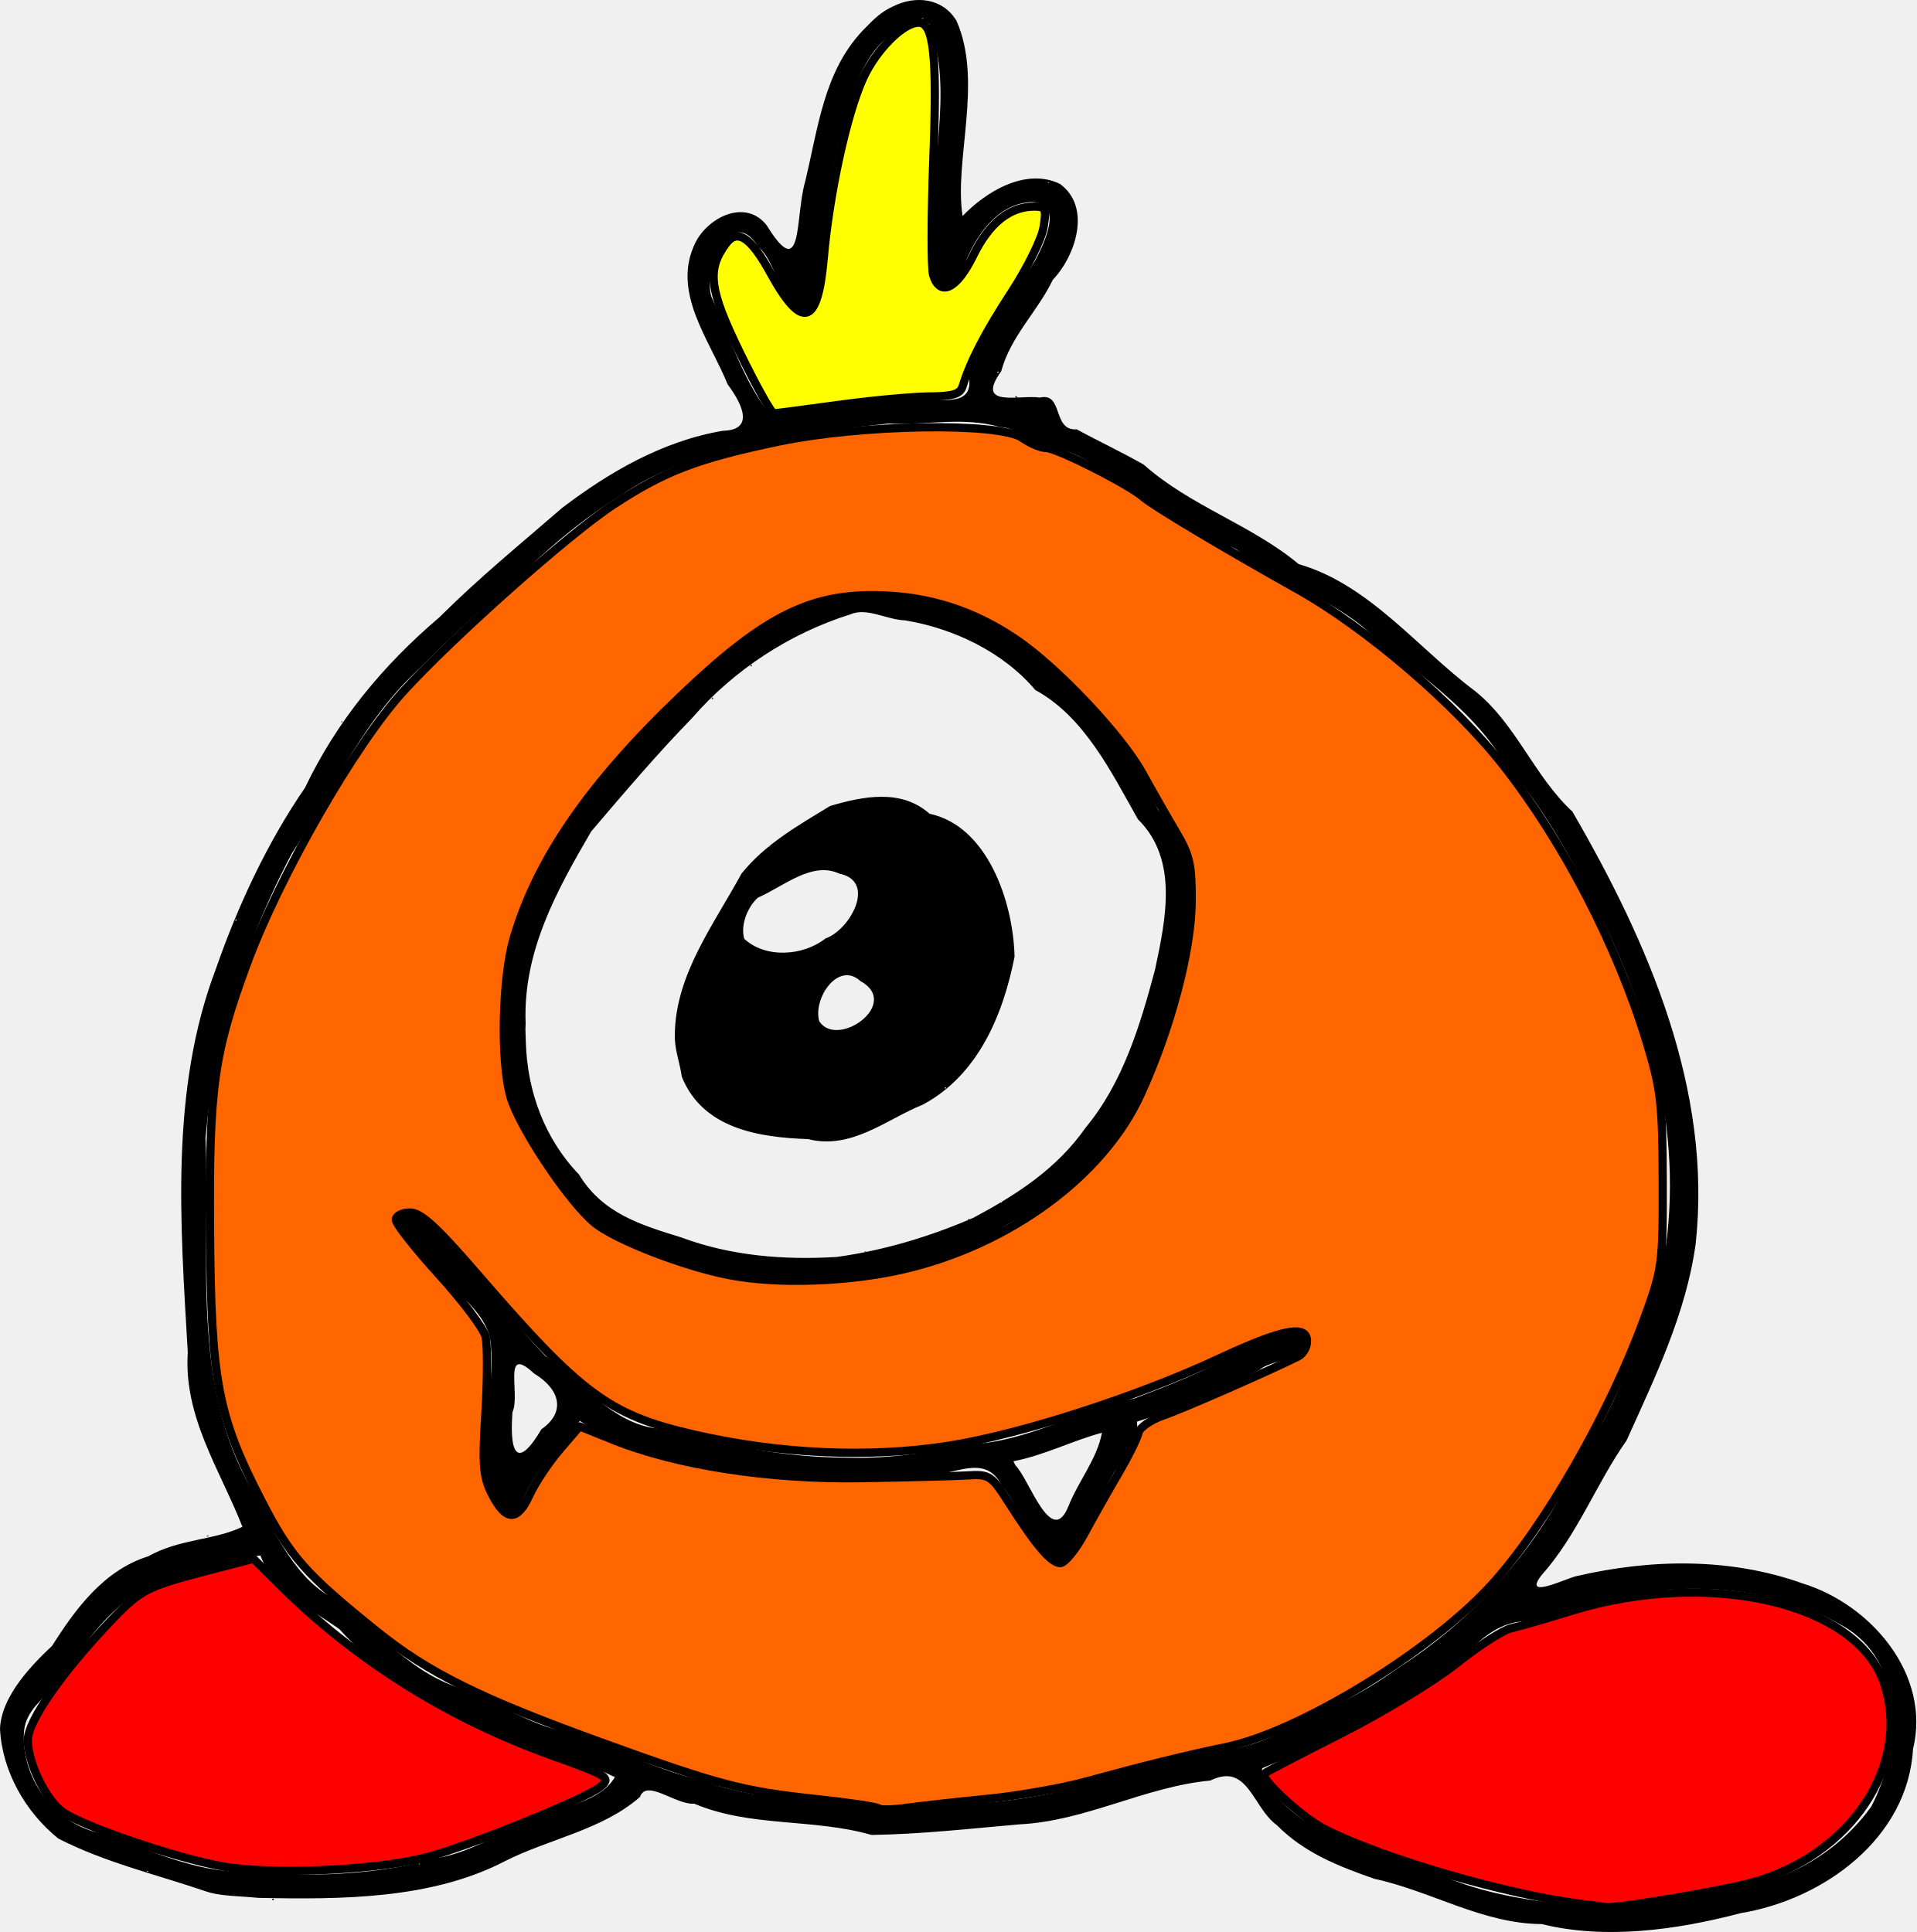
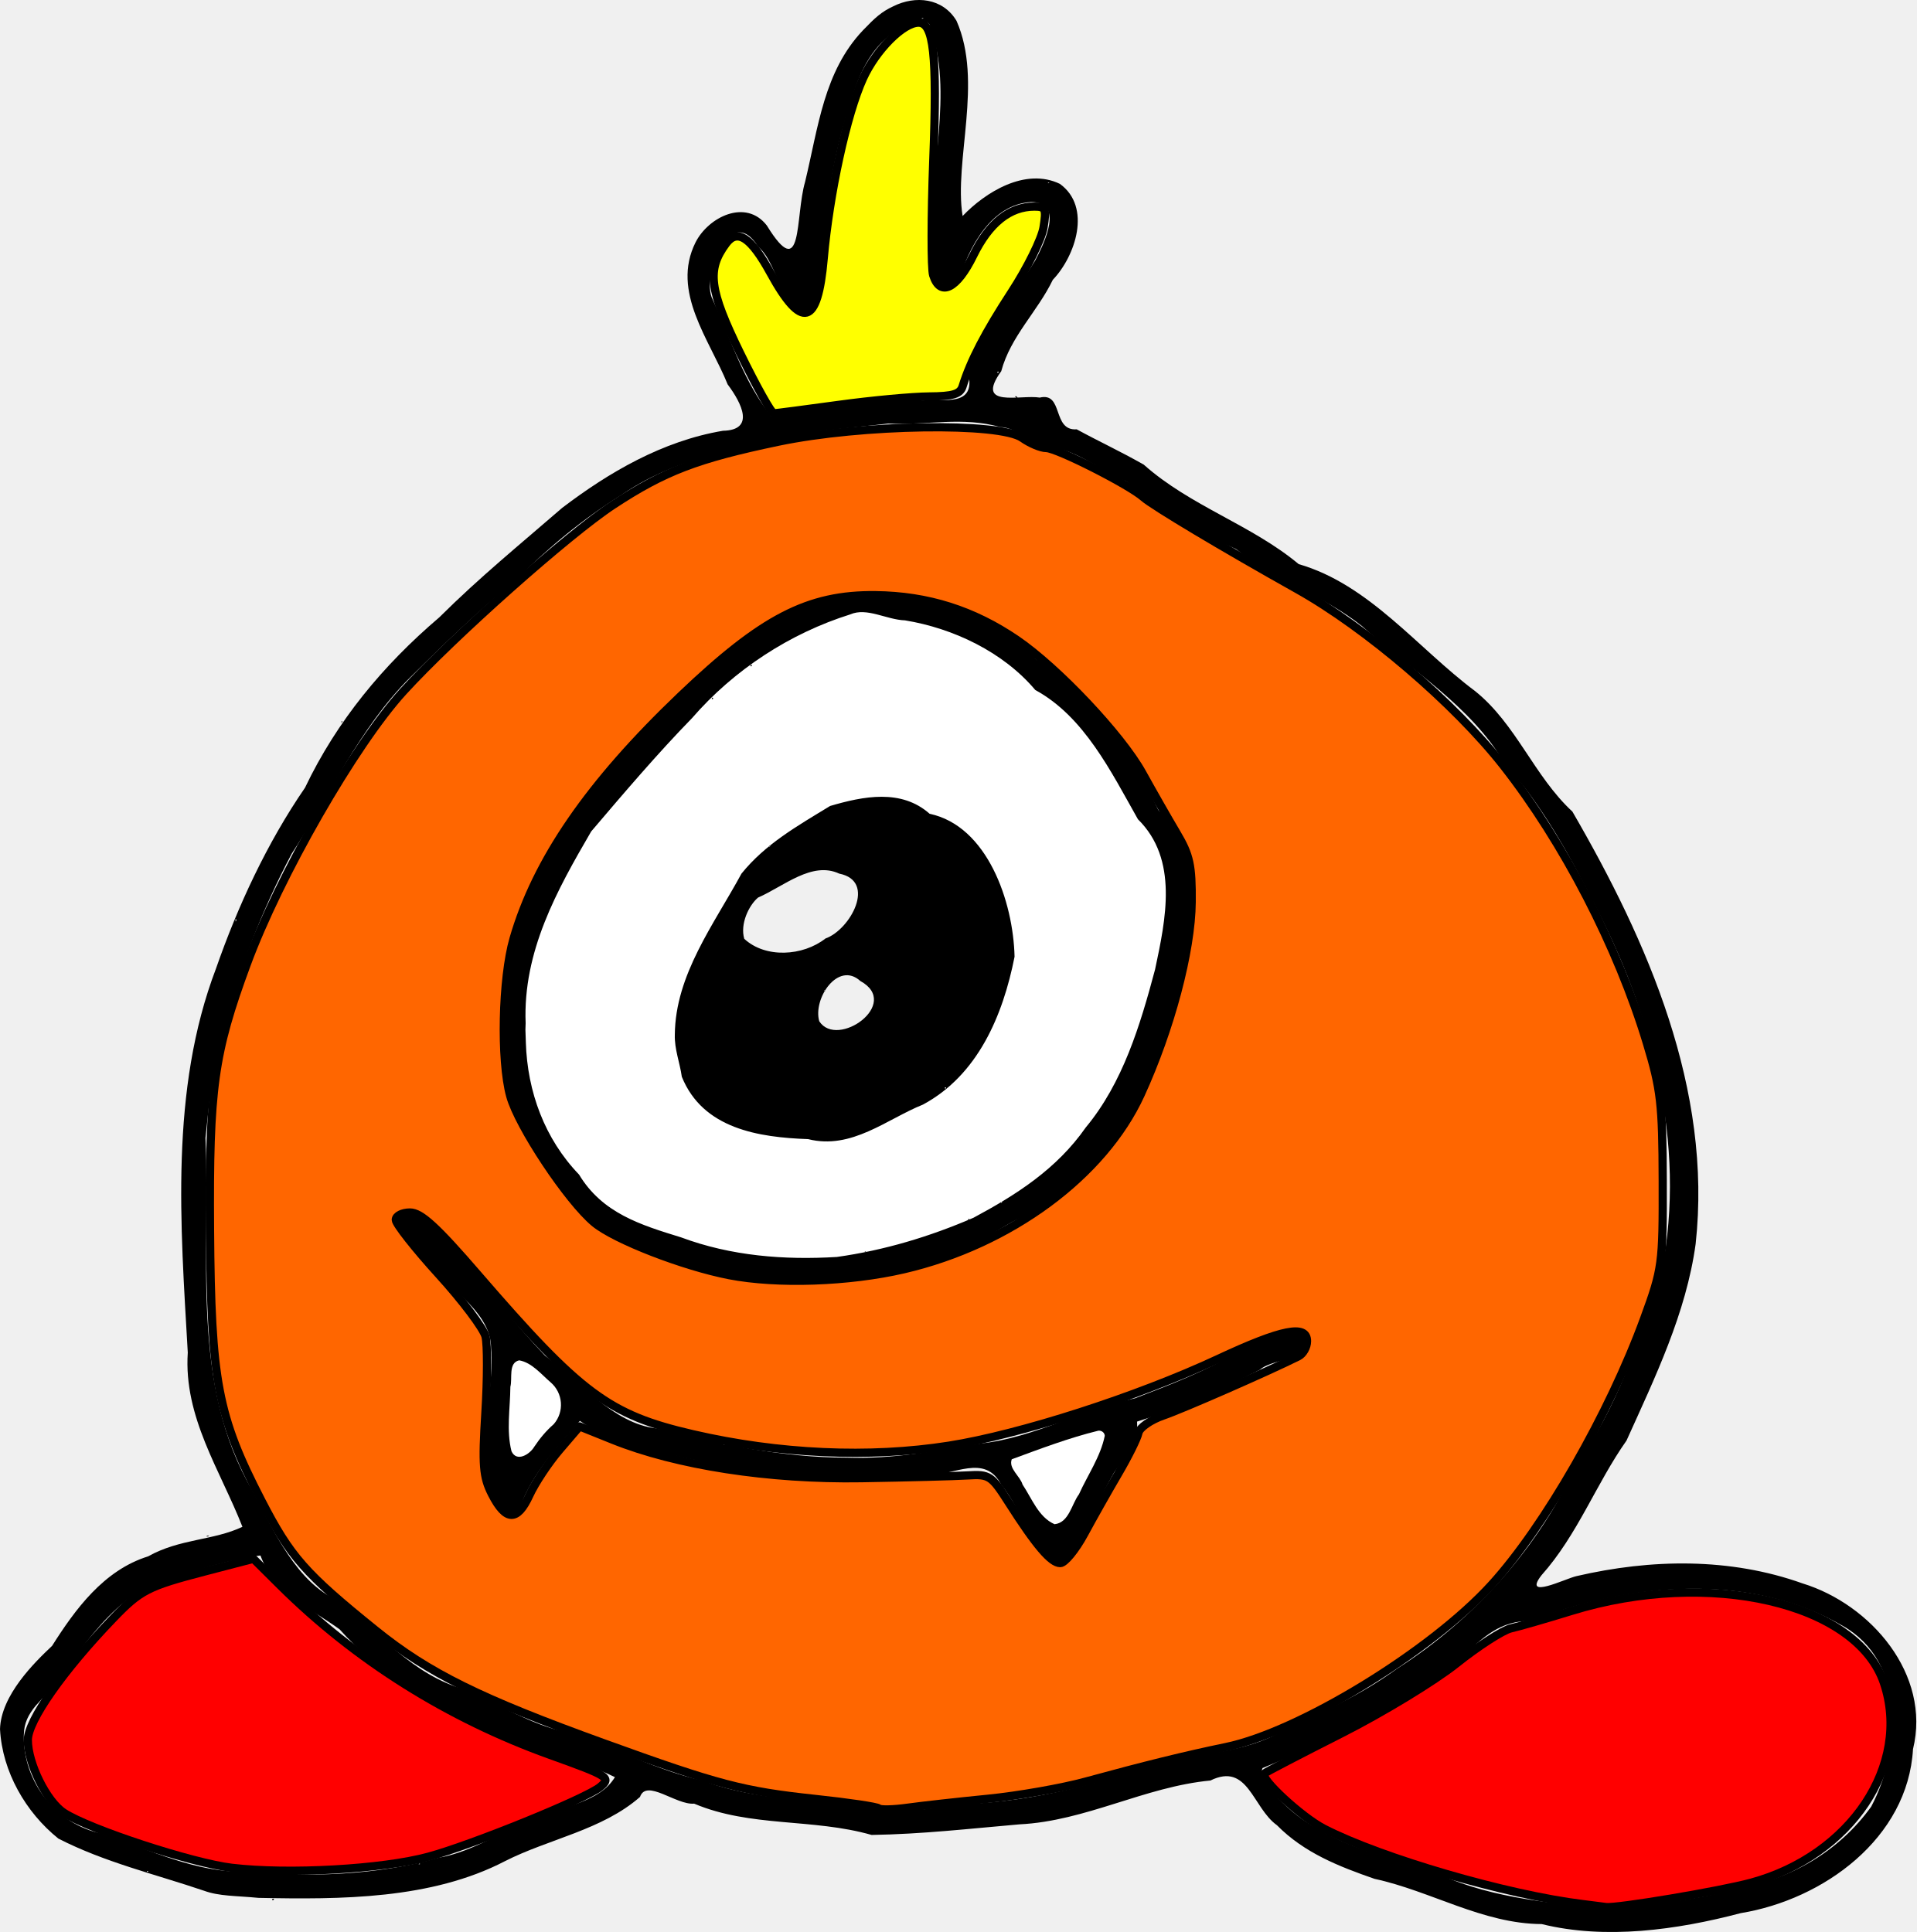
- <svg xmlns="http://www.w3.org/2000/svg" width="67.193mm" height="67.76mm" version="1.1" viewBox="0 0 238.085 240.095">
-   <g transform="translate(-395.24 -540.89)">
-     <path d="m395.24 755.8c0.109-4.25 4.314-8.337 6.469-10.373 2.852-4.503 6.403-9.401 11.937-11.124 3.912-2.203 8.13-1.964 11.714-3.672-2.758-7.046-7.323-13.63-6.79-21.654-0.906-15.851-2.254-32.61 3.508-47.73 2.686-7.717 6.339-15.605 11.057-22.466 3.97-8.316 9.705-15.225 16.682-21.169 5.024-4.995 10.007-9.045 15.276-13.613 5.758-4.377 12.424-8.305 19.972-9.577 3.99-0.08 2.367-3.372 0.58-5.763-2.242-5.564-7.054-11.497-3.993-17.642 1.6-3.174 6.261-5.471 8.86-2.104 4.536 7.358 3.487-1.073 4.754-5.423 1.656-6.846 2.333-13.705 7.179-18.822 1.531-1.593 2.301-2.304 3.781-2.997 2.73-1.366 6.14-1.049 7.853 1.804 3.338 7.566-0.347 17.413 0.759 24.259 2.817-2.952 7.794-6.064 12.086-3.993 3.991 2.892 1.923 8.991-0.879 11.922-1.906 3.955-5.245 7.02-6.408 11.358-3.363 4.659 2.421 2.878 4.785 3.279 2.991-0.715 1.504 4.159 4.587 3.943 2.886 1.57 5.107 2.57 8.325 4.381 5.837 5.192 13.354 7.452 19.259 12.37 8.791 2.54 14.763 10.434 21.911 15.775 5.122 4.109 7.332 10.578 12.094 14.978 9.392 16.19 17.413 34.531 15.313 53.736-1.179 8.603-5.06 16.618-8.59 24.434-3.762 5.323-6.063 11.692-10.573 16.748-2.371 3.073 2.966 0.412 4.343 0.097 9.298-2.159 19.094-2.32 28.106 0.904 8.474 2.602 15.986 11.305 13.721 20.594-0.639 11.075-11.119 18.699-21.417 20.383-7.928 2.092-16.804 3.314-24.716 1.357-7.31-0.031-13.767-4.112-20.766-5.62-4.441-1.544-8.741-3.229-12.128-6.665-3.046-2.182-3.573-7.859-8.268-5.554-8.16 0.769-15.491 5.048-23.722 5.446-6.16 0.532-12.085 1.218-18.37 1.316-7.34-2.096-15.015-0.916-22.049-3.889-2.239 0.199-5.928-3.131-6.727-0.833-4.689 4.114-11.385 5.231-16.779 7.982-9.153 4.754-20.377 4.77-30.625 4.56-2.83-0.272-4.862-0.192-6.758-0.884-6.029-2.048-12.393-3.547-18.102-6.484-4.072-3.27-6.966-8.326-7.248-13.573zm2.957 0.708c-0.114 5.841 4.027 11.121 9.767 12.275 6.075 2.085 11.728 4.831 17.64 4.701 7.89 0.722 16.391 0.49 24.105-1.72 4.472-0.765 7.951-3.503 12.701-4.919 3.021-1.665 7.345-1.989 9.231-5.107-5.69-2.753-11.77-3.662-17.046-7.034-6.415-2.45-12.474-6.071-17.163-11.334-3.504-2.545-8.107-4.545-9.836-9.174-3.61 0.406-7.826 1.872-11.701 2.896-7.716 2.599-11.047 10.249-16.219 15.77-0.905 1.106-1.454 2.143-1.478 3.646zm2.326-4.686c0.439-0.159-6e-3 0.38 0 0zm20.818 21.265c0.433 0.163-0.311 0.267 0 0zm-7.769 0.43c0.314-0.104-0.306-0.212 0 0zm7.194-91.191c0.637 14.656-1.932 30.656 5.865 43.86 2.705 5.175 5.492 11.328 10.56 13.6 5.094 3.906 9.328 9.302 15.812 11.068 4.389 1.932 8.244 4.35 12.325 5.227 6.117 1.883 11.425 4.815 17.234 6.094 4.911 1.892 11.261 2.44 16.545 2.75 4.987 1.223 9.835 1.3 14.648 0.197 8.511-0.119 16.905-2.186 24.866-5.027 5.291-1.31 11.248-1.313 15.843-4.047 5.336-2.588 9.529-4.286 14.388-7.811 9.676-6.183 17.682-15.192 22.37-25.576 4.838-6.694 7.446-14.721 10.174-22.398 3.564-15.69-0.442-32.233-7.691-46.283-3.269-6.455-6.667-12.805-11.532-18.233-4.214-7.17-11.618-11.569-17.686-17.025-4.822-3.882-10.944-5.739-15.659-9.586-4.914-2.157-9.352-5.308-13.705-8.463-3.285-1.355-6.473-4.173-9.98-4.269-0.332 0.796-3.265-2.43-5.585-2.434-4.738-1.34-9.089-0.215-13.987-0.446-3.748 0.464-8.717 0.804-12.388 1.647-6.861 1.423-14.438 2.887-20.676 7.19-5.063 3.154-9.165 6.614-13.355 10.783-4.135 3.312-8.896 7.923-12.96 11.939-6.337 6.299-10.024 14.735-14.711 21.898-3.777 7.141-6.526 14.491-8.739 22.174-1.103 4.298-1.498 8.668-1.977 13.168zm11.419-36.56c0.123 0.377-0.165 0.037 0 0zm2.009-3.209c0.257 0.202-0.378 0.21 0 0zm10.624 49.589c2.948-2.15 5.462 3.09 7.389 4.797 3.62 4.029 7.044 8.548 10.758 12.431 4.345 3.218 8.481 8.423 13.824 9.029 7.136 1.836 15.793 3.649 23.582 3.632 6.093 0.203 11.008-0.869 16.762-1.762 6.628-0.713 12.609-4.269 19.112-5.609 4.502-1.722 8.827-3.399 13.029-5.882 2.052-0.545 5.806-3.267 8.489-2.203 1.347 3.435-4.152 2.903-6.02 4.548-4.91 2.474-10.01 4.796-15.233 6.428 0.178 2.452-1.314 4.177-2.844 6.31-2.114 3.724-3.832 7.89-6.206 11.249-4.051-1.119-5.165-6.53-7.801-9.673-2.043-4.039-6-1.084-9.255-1.257-10.957 1.563-21.719-0.203-32.349-2.644-3.501-0.586-8.055-2.161-10.77-4.074-3.125 3.618-6.361 7.013-7.752 11.667-6.665-0.955-2.695-14.932-3.279-20.688 0.01-5.004-6.382-7.805-8.621-12.147-0.694-1.492-3.473-2.152-2.813-4.153zm14.092 24.246c-0.462 6.225 1.091 6.407 3.589 2.119 3.084-2.131 2.327-4.982-0.909-6.936-4.007-3.733-1.658 2.588-2.68 4.816zm26.405 4.01c-0.037-0.165-0.376 0.123 0 0zm36.071 2.569c1.717 1.664 4.489 10.43 6.614 5.065 1.268-3.165 3.521-5.796 4.152-9.096-3.575 0.947-7.205 2.818-11.002 3.543l0.237 0.488 3.9e-4 2e-4zm11.003-7.122c-0.037-0.165-0.376 0.123 0 0zm-80.5-96.182c0.164 0.247-0.295 0.2 0 0zm6.068 48.761c-0.354-10.185 4.295-19.599 9.963-27.707 2.281-2.991 6.066-7.089 8.318-9.714 4.226-4.205 7.979-7.875 13.01-11.254 3.818-2.384 7.775-4.224 12.415-5.242 1.656-0.325 4.944 0.647 7.199 0.787 5.042 1.369 11.042 3.334 15.004 7.462 6.428 4.444 11.87 11.366 15.274 18.779 6.777 7.048 3.677 17.812 1.032 25.911-1.568 5.303-3.652 11.222-6.897 15.185-2.971 3.536-6.869 7.787-11.658 9.787-3.624 1.868-6.601 4.453-10.952 5.124-4.205 1.069-10.003 2.675-14.733 2.443-5.642-0.044-11.113-0.795-16.42-2.744-4.008-1.069-9.854-3.067-12.661-6.957-3.258-4.959-7.96-9.171-8.303-15.6-0.276-2.078-0.726-4.151-0.59-6.259zm2.614 1.98c0.183 6.165 2.355 12.022 6.608 16.445 2.899 4.799 7.625 6.252 12.666 7.803 6.246 2.331 12.853 2.833 19.366 2.44 5.936-0.832 11.561-2.535 16.985-4.877 5.323-2.855 10.336-6.051 13.944-11.219 4.607-5.549 6.754-12.676 8.607-19.624 1.325-6.239 2.94-13.683-2.128-18.676-3.337-5.904-6.674-12.754-12.75-16.06-4-4.739-10.188-7.67-16.185-8.656-2.293-0.071-4.733-1.647-6.808-0.741-7.459 2.346-14.412 6.839-19.671 12.905-4.221 4.328-8.45 9.287-12.514 14.069-4.237 7.278-8.503 14.908-8.144 23.836l-0.028 0.79 0.053 1.567v-2.2e-4zm18.511-0.943c0.062-7.45 4.869-13.711 8.279-20.004 2.953-3.663 6.845-5.871 11.016-8.411 4.127-1.216 8.849-2.153 12.363 0.971 7.154 1.51 10.391 10.882 10.552 17.762-1.449 7.341-4.575 14.708-11.374 18.374-4.492 1.798-8.871 5.66-14.28 4.294-6.124-0.217-13.072-1.273-15.689-7.753-0.243-1.756-0.927-3.428-0.867-5.233zm8.625-11.908c2.628 2.446 7.283 2.165 10.091-0.037 3.082-1.082 6.391-7.136 1.714-8.061-3.388-1.58-6.873 1.568-10.092 2.977-1.143 0.97-2.248 3.268-1.713 5.121zm3.128-11.433c0.295-0.2-0.164-0.247 0 0zm6.193 21.684c2.251 3.465 10.239-2.186 5.104-5.005-2.769-2.526-5.922 2.198-5.104 5.005zm0.679-3.731c0.295-0.2-0.164-0.247 0 0zm14.995 12.112c0.308-0.219-0.308-0.219 0 0zm-28.949-48.62c0.318 0.22-0.308 0.33 0 0zm4.81-4.08c0.318 0.22-0.308 0.33 0 0zm14.224 72.894c0.229 0.124-0.371 0.038 0 0zm12.84-4.044c0.164 0.247-0.295 0.2 0 0zm-17.615-76.709c0.598-0.196-0.598-0.061 0 0zm9.111-0.429c0.42-0.066-0.278-0.242 0 0zm12.536 75.163c0.306-0.212-0.314-0.104 0 0zm8.161-64.254c0.314-0.104-0.306-0.212 0 0zm-60.589 130.54c0.389-0.265-0.073 0.378 0 0zm14.424-34.325c0.229 0.124-0.371 0.038 0 0zm84.66-3.554c0.539-0.578 0.087 0.858 0 0zm-141.8-63.37c0.213-0.086-0.085-0.687 0 0zm22.919 117.14c-0.037-0.165-0.376 0.123 0 0zm5.31-21.663c0.314-0.104-0.306-0.212 0 0zm31.031-172.78c2.233 4.907 3.914 10.393 7.326 14.543 6.487-0.663 12.264-2.162 18.944-1.997 2.447-0.225 6.458 0.868 5.493-3.363 1.995-5.284 5.487-9.41 8.335-14.05 1.125-2.15 3.623-7.213-0.54-7.24-4.894 0.32-7.692 5.465-9.038 9.977-2.716 1.502-3.898-2.151-2.876-4.828-1.063-9.021 2.519-18.6-0.706-27.247-1.897-1.731-3.236 0.821-5.047 1.464-2.724 2.27-3.866 5.261-4.948 8.845-2.535 7.785-3.352 16.509-4.191 25.186-4.355 0.923-4.427-5.666-7.087-7.831-3.463-5.65-7.185 3.632-5.666 6.541zm13.611-6.82c0.133-0.665-0.138-0.128 0 0zm12.59-28.097c-0.086-0.15-0.473 0.139 0 0zm9.256 44.053c0.327-0.308-0.339-0.107 0 0zm6.373-23.607c-0.037-0.165-0.376 0.123 0 0zm16.407 195.85c-0.037-0.165-0.376 0.123 0 0zm10.026 2.257c4.841 7.718 14.229 9.466 22.112 12.127 6.652 3.012 14.572 3.647 21.684 4.268 5.22-0.642 10.734-1.218 15.275-2.562 6.633-1.119 12.661-4.652 16.616-10.163 3.743-7.105 4.349-18.033-3.567-22.482-11.608-6.701-26.52-5.342-38.693-0.599-3.826-0.045-5.959 1.988-8.679 4.621-7.518 5.735-16.017 10.123-24.687 13.671l-0.19 0.586 0.129 0.534-5.2e-4 3.4e-4zm-130.99-30.001c0.598 0.061-0.598 0.196 0 0zm7.988 45.166c0.516-0.213 0.061 0.399 0 0zm8.677-146.38c0.314 0.104-0.306 0.212 0 0zm1.181-1.256c0.147 0.344-0.447 0.3 0 0zm82.615-39.129c0.503 0.446-0.507-0.04 0 0z" />
-     <path d="m504.41 765.62c-0.199-0.204-3.735-0.73-7.857-1.169-8.988-0.958-12.052-1.764-26.301-6.921-15.41-5.577-21.771-8.726-28.337-14.026-8.785-7.091-10.59-9.142-14.202-16.134-5.434-10.52-6.251-14.832-6.382-33.659-0.122-17.59 0.47-21.875 4.56-32.979 4.022-10.921 13.408-27.286 19.449-33.909 6.187-6.784 20.534-19.54 26.07-23.179 6.395-4.204 10.425-5.748 20.523-7.863 10.365-2.171 27.535-2.433 30.319-0.462 0.971 0.688 2.311 1.25 2.976 1.25 1.319 0 10.298 4.551 12.069 6.118 1.205 1.066 9.874 6.248 19.111 11.426 8.594 4.817 19.562 14.2 25.614 21.913 7.516 9.579 14.197 22.499 17.824 34.472 1.74 5.743 1.951 7.571 1.976 17.143 0.027 10.367-0.049 10.923-2.321 17.143-4.3 11.77-12.351 25.811-18.951 33.052-7.588 8.325-23.914 18.296-33.032 20.175-4.945 1.019-10.065 2.28-17.39 4.283-2.946 0.806-8.411 1.766-12.143 2.133-3.732 0.368-8.232 0.87-10 1.116-1.768 0.246-3.377 0.281-3.576 0.077zm25.54-34.111c1.08-1.997 2.985-5.372 4.233-7.499s2.373-4.399 2.5-5.048 1.517-1.62 3.088-2.159c2.39-0.819 13.015-5.475 16.786-7.356 0.589-0.294 1.071-1.142 1.071-1.885 0-2.117-3.126-1.493-11.033 2.203-10.056 4.7-24.618 9.394-33.464 10.786-9.866 1.552-21.156 1.044-31.844-1.433-10.415-2.414-13.855-4.972-26.716-19.87-5.093-5.899-7.038-7.679-8.393-7.679-0.97 0-1.764 0.411-1.764 0.913 0 0.502 2.405 3.558 5.345 6.79s5.551 6.7 5.803 7.705 0.246 5.262-0.013 9.46c-0.404 6.536-0.289 7.992 0.804 10.131 1.733 3.394 3.152 3.434 4.663 0.134 0.684-1.495 2.367-4.029 3.739-5.632l2.494-2.914 4.119 1.657c7.92 3.187 19.419 4.964 30.904 4.775 5.696-0.093 11.634-0.248 13.195-0.344 2.691-0.165 2.955 0.01 5.115 3.397 3.388 5.312 5.251 7.5 6.387 7.5 0.56 0 1.901-1.634 2.981-3.631zm-22.41-32.884c13.214-3.072 24.788-11.611 29.413-21.699 3.714-8.102 6.295-17.833 6.345-23.929 0.038-4.576-0.234-5.826-1.865-8.571-1.05-1.768-2.977-5.143-4.282-7.5-2.587-4.673-10.497-13.057-15.594-16.529-5.402-3.679-11.056-5.468-17.528-5.545-8.382-0.1-14.081 2.847-24.216 12.524-11.379 10.864-17.948 20.411-20.772 30.185-1.416 4.902-1.632 15.075-0.414 19.512 1.041 3.794 7.219 13.092 10.489 15.787 2.55 2.102 11.012 5.39 16.726 6.499 5.958 1.157 14.858 0.855 21.697-0.734z" fill="#f60" stroke="#000" stroke-linecap="round" stroke-linejoin="round" stroke-width="1.021" />
-     <path d="m591.91 777.52c-9.433-1.153-25.052-5.703-32.178-9.374-2.776-1.43-8.019-6.275-7.416-6.853 0.17-0.162 4.487-2.409 9.594-4.993s11.528-6.486 14.268-8.671 5.794-4.155 6.786-4.378 4.375-1.198 7.518-2.168c17.111-5.278 35.486-1.028 38.831 8.983 3.392 10.149-4.109 21.418-16.5 24.791-3.844 1.046-16.757 3.212-18.046 3.027-0.393-0.057-1.679-0.221-2.857-0.365z" fill="#f00" stroke="#000" stroke-linecap="round" stroke-linejoin="round" stroke-width="1.021" />
-     <path d="m424.05 773.01c-4.913-0.582-17.734-4.788-20.88-6.85-2.139-1.402-4.478-6.126-4.473-9.036 4e-3 -2.396 4.376-8.629 10.581-15.085 3.407-3.544 4.323-4.014 11.467-5.875l5.981-1.559 3.321 3.299c9.36 9.296 20.856 16.518 33.568 21.086 7.268 2.612 7.579 2.811 6.195 3.96-1.74 1.444-15.936 7.217-21.348 8.681-5.75 1.556-17.376 2.212-24.413 1.378z" fill="#f00" stroke="#000" stroke-linecap="round" stroke-linejoin="round" stroke-width="1.021" />
-     <path d="m487.2 584.78c-3.858-7.9-4.175-10.362-1.752-13.625 1.405-1.893 3.078-0.784 5.514 3.656 3.908 7.122 5.885 6.593 6.615-1.771 0.706-8.099 2.865-17.978 4.897-22.418 1.619-3.537 4.982-6.913 6.885-6.913 1.893 0 2.331 4.021 1.842 16.913-0.271 7.141-0.281 13.65-0.022 14.464 0.871 2.744 2.945 1.721 4.991-2.461 1.965-4.017 4.522-6.06 7.583-6.06 1.391 0 1.513 0.276 1.137 2.591-0.231 1.425-2.018 5.041-3.97 8.036-3.275 5.024-5.103 8.539-6.079 11.694-0.303 0.98-1.203 1.255-4.159 1.273-2.075 0.013-7.147 0.484-11.272 1.049s-7.735 1.036-8.023 1.049c-0.288 0.012-2.172-3.353-4.186-7.478z" fill="#ff0" stroke="#000" stroke-linecap="round" stroke-linejoin="round" stroke-width="1.021" />
+ <svg xmlns="http://www.w3.org/2000/svg" width="67.193mm" height="67.76mm" version="1.1" viewBox="0 0 238.085 240.095" id="svg5">
+   <defs id="defs5" />
+   <g transform="translate(-395.24 -540.89)" id="g5">
+     <path style="fill:#ffffff;stroke-width:0.574;stroke-linecap:round;stroke-linejoin:round;paint-order:markers stroke fill" d="m 114.18,80.613 c -5.207,0.991 -9.966,3.687 -14.341,6.596 -6.488,4.559 -11.468,10.852 -16.759,16.676 -3.484,3.938 -6.846,8.052 -8.987,12.901 -3.16,6.223 -5.434,13.1 -4.954,20.165 -0.043,5.494 1.371,10.994 4.467,15.573 2.72,4.211 6.133,8.343 10.999,10.087 8.097,3.322 16.881,5.408 25.674,4.49 7.312,-0.692 14.462,-2.991 20.994,-6.313 9.405,-4.831 16.378,-13.636 19.727,-23.586 2.287,-6.838 4.441,-14.022 3.875,-21.311 -0.311,-3.46 -2.444,-6.258 -4.351,-9.002 -3.372,-5.813 -6.779,-12.142 -12.671,-15.728 -1.548,-1.447 -3.011,-3.022 -4.841,-4.168 -4.545,-3.438 -10.178,-4.896 -15.679,-5.844 -1.037,-0.24 -2.076,-0.587 -3.155,-0.535 z m 2.579,25.668 c 2.224,-0.099 4.376,0.606 6.161,1.908 3.204,1.074 5.987,3.275 7.581,6.229 2.142,3.865 3.412,8.335 3.259,12.77 -1.365,6.463 -4.008,13.228 -9.541,17.246 -3.825,2.219 -7.706,4.519 -11.927,5.889 -4.658,0.504 -9.46,0.029 -13.947,-1.27 -3.9,-1.151 -7.327,-4.333 -7.837,-8.506 -1.678,-6.516 1.668,-12.874 4.776,-18.395 2.173,-3.884 4.351,-8.067 8.275,-10.448 3.881,-2.93 8.244,-5.569 13.2,-5.424 z" id="path6" transform="matrix(0.9375035,0,0,0.9375035,395.2394,540.89)" />
+     <path d="m395.24 755.8c0.109-4.25 4.314-8.337 6.469-10.373 2.852-4.503 6.403-9.401 11.937-11.124 3.912-2.203 8.13-1.964 11.714-3.672-2.758-7.046-7.323-13.63-6.79-21.654-0.906-15.851-2.254-32.61 3.508-47.73 2.686-7.717 6.339-15.605 11.057-22.466 3.97-8.316 9.705-15.225 16.682-21.169 5.024-4.995 10.007-9.045 15.276-13.613 5.758-4.377 12.424-8.305 19.972-9.577 3.99-0.08 2.367-3.372 0.58-5.763-2.242-5.564-7.054-11.497-3.993-17.642 1.6-3.174 6.261-5.471 8.86-2.104 4.536 7.358 3.487-1.073 4.754-5.423 1.656-6.846 2.333-13.705 7.179-18.822 1.531-1.593 2.301-2.304 3.781-2.997 2.73-1.366 6.14-1.049 7.853 1.804 3.338 7.566-0.347 17.413 0.759 24.259 2.817-2.952 7.794-6.064 12.086-3.993 3.991 2.892 1.923 8.991-0.879 11.922-1.906 3.955-5.245 7.02-6.408 11.358-3.363 4.659 2.421 2.878 4.785 3.279 2.991-0.715 1.504 4.159 4.587 3.943 2.886 1.57 5.107 2.57 8.325 4.381 5.837 5.192 13.354 7.452 19.259 12.37 8.791 2.54 14.763 10.434 21.911 15.775 5.122 4.109 7.332 10.578 12.094 14.978 9.392 16.19 17.413 34.531 15.313 53.736-1.179 8.603-5.06 16.618-8.59 24.434-3.762 5.323-6.063 11.692-10.573 16.748-2.371 3.073 2.966 0.412 4.343 0.097 9.298-2.159 19.094-2.32 28.106 0.904 8.474 2.602 15.986 11.305 13.721 20.594-0.639 11.075-11.119 18.699-21.417 20.383-7.928 2.092-16.804 3.314-24.716 1.357-7.31-0.031-13.767-4.112-20.766-5.62-4.441-1.544-8.741-3.229-12.128-6.665-3.046-2.182-3.573-7.859-8.268-5.554-8.16 0.769-15.491 5.048-23.722 5.446-6.16 0.532-12.085 1.218-18.37 1.316-7.34-2.096-15.015-0.916-22.049-3.889-2.239 0.199-5.928-3.131-6.727-0.833-4.689 4.114-11.385 5.231-16.779 7.982-9.153 4.754-20.377 4.77-30.625 4.56-2.83-0.272-4.862-0.192-6.758-0.884-6.029-2.048-12.393-3.547-18.102-6.484-4.072-3.27-6.966-8.326-7.248-13.573zm2.957 0.708c-0.114 5.841 4.027 11.121 9.767 12.275 6.075 2.085 11.728 4.831 17.64 4.701 7.89 0.722 16.391 0.49 24.105-1.72 4.472-0.765 7.951-3.503 12.701-4.919 3.021-1.665 7.345-1.989 9.231-5.107-5.69-2.753-11.77-3.662-17.046-7.034-6.415-2.45-12.474-6.071-17.163-11.334-3.504-2.545-8.107-4.545-9.836-9.174-3.61 0.406-7.826 1.872-11.701 2.896-7.716 2.599-11.047 10.249-16.219 15.77-0.905 1.106-1.454 2.143-1.478 3.646zm2.326-4.686c0.439-0.159-6e-3 0.38 0 0zm20.818 21.265c0.433 0.163-0.311 0.267 0 0zm-7.769 0.43c0.314-0.104-0.306-0.212 0 0zm7.194-91.191c0.637 14.656-1.932 30.656 5.865 43.86 2.705 5.175 5.492 11.328 10.56 13.6 5.094 3.906 9.328 9.302 15.812 11.068 4.389 1.932 8.244 4.35 12.325 5.227 6.117 1.883 11.425 4.815 17.234 6.094 4.911 1.892 11.261 2.44 16.545 2.75 4.987 1.223 9.835 1.3 14.648 0.197 8.511-0.119 16.905-2.186 24.866-5.027 5.291-1.31 11.248-1.313 15.843-4.047 5.336-2.588 9.529-4.286 14.388-7.811 9.676-6.183 17.682-15.192 22.37-25.576 4.838-6.694 7.446-14.721 10.174-22.398 3.564-15.69-0.442-32.233-7.691-46.283-3.269-6.455-6.667-12.805-11.532-18.233-4.214-7.17-11.618-11.569-17.686-17.025-4.822-3.882-10.944-5.739-15.659-9.586-4.914-2.157-9.352-5.308-13.705-8.463-3.285-1.355-6.473-4.173-9.98-4.269-0.332 0.796-3.265-2.43-5.585-2.434-4.738-1.34-9.089-0.215-13.987-0.446-3.748 0.464-8.717 0.804-12.388 1.647-6.861 1.423-14.438 2.887-20.676 7.19-5.063 3.154-9.165 6.614-13.355 10.783-4.135 3.312-8.896 7.923-12.96 11.939-6.337 6.299-10.024 14.735-14.711 21.898-3.777 7.141-6.526 14.491-8.739 22.174-1.103 4.298-1.498 8.668-1.977 13.168zm11.419-36.56c0.123 0.377-0.165 0.037 0 0zm2.009-3.209c0.257 0.202-0.378 0.21 0 0zm10.624 49.589c2.948-2.15 5.462 3.09 7.389 4.797 3.62 4.029 7.044 8.548 10.758 12.431 4.345 3.218 8.481 8.423 13.824 9.029 7.136 1.836 15.793 3.649 23.582 3.632 6.093 0.203 11.008-0.869 16.762-1.762 6.628-0.713 12.609-4.269 19.112-5.609 4.502-1.722 8.827-3.399 13.029-5.882 2.052-0.545 5.806-3.267 8.489-2.203 1.347 3.435-4.152 2.903-6.02 4.548-4.91 2.474-10.01 4.796-15.233 6.428 0.178 2.452-1.314 4.177-2.844 6.31-2.114 3.724-3.832 7.89-6.206 11.249-4.051-1.119-5.165-6.53-7.801-9.673-2.043-4.039-6-1.084-9.255-1.257-10.957 1.563-21.719-0.203-32.349-2.644-3.501-0.586-8.055-2.161-10.77-4.074-3.125 3.618-6.361 7.013-7.752 11.667-6.665-0.955-2.695-14.932-3.279-20.688 0.01-5.004-6.382-7.805-8.621-12.147-0.694-1.492-3.473-2.152-2.813-4.153zm14.092 24.246c-0.462 6.225 1.091 6.407 3.589 2.119 3.084-2.131 2.327-4.982-0.909-6.936-4.007-3.733-1.658 2.588-2.68 4.816zm26.405 4.01c-0.037-0.165-0.376 0.123 0 0zm36.071 2.569c1.717 1.664 4.489 10.43 6.614 5.065 1.268-3.165 3.521-5.796 4.152-9.096-3.575 0.947-7.205 2.818-11.002 3.543l0.237 0.488 3.9e-4 2e-4zm11.003-7.122c-0.037-0.165-0.376 0.123 0 0zm-80.5-96.182c0.164 0.247-0.295 0.2 0 0zm6.068 48.761c-0.354-10.185 4.295-19.599 9.963-27.707 2.281-2.991 6.066-7.089 8.318-9.714 4.226-4.205 7.979-7.875 13.01-11.254 3.818-2.384 7.775-4.224 12.415-5.242 1.656-0.325 4.944 0.647 7.199 0.787 5.042 1.369 11.042 3.334 15.004 7.462 6.428 4.444 11.87 11.366 15.274 18.779 6.777 7.048 3.677 17.812 1.032 25.911-1.568 5.303-3.652 11.222-6.897 15.185-2.971 3.536-6.869 7.787-11.658 9.787-3.624 1.868-6.601 4.453-10.952 5.124-4.205 1.069-10.003 2.675-14.733 2.443-5.642-0.044-11.113-0.795-16.42-2.744-4.008-1.069-9.854-3.067-12.661-6.957-3.258-4.959-7.96-9.171-8.303-15.6-0.276-2.078-0.726-4.151-0.59-6.259zm2.614 1.98c0.183 6.165 2.355 12.022 6.608 16.445 2.899 4.799 7.625 6.252 12.666 7.803 6.246 2.331 12.853 2.833 19.366 2.44 5.936-0.832 11.561-2.535 16.985-4.877 5.323-2.855 10.336-6.051 13.944-11.219 4.607-5.549 6.754-12.676 8.607-19.624 1.325-6.239 2.94-13.683-2.128-18.676-3.337-5.904-6.674-12.754-12.75-16.06-4-4.739-10.188-7.67-16.185-8.656-2.293-0.071-4.733-1.647-6.808-0.741-7.459 2.346-14.412 6.839-19.671 12.905-4.221 4.328-8.45 9.287-12.514 14.069-4.237 7.278-8.503 14.908-8.144 23.836l-0.028 0.79 0.053 1.567v-2.2e-4zm18.511-0.943c0.062-7.45 4.869-13.711 8.279-20.004 2.953-3.663 6.845-5.871 11.016-8.411 4.127-1.216 8.849-2.153 12.363 0.971 7.154 1.51 10.391 10.882 10.552 17.762-1.449 7.341-4.575 14.708-11.374 18.374-4.492 1.798-8.871 5.66-14.28 4.294-6.124-0.217-13.072-1.273-15.689-7.753-0.243-1.756-0.927-3.428-0.867-5.233zm8.625-11.908c2.628 2.446 7.283 2.165 10.091-0.037 3.082-1.082 6.391-7.136 1.714-8.061-3.388-1.58-6.873 1.568-10.092 2.977-1.143 0.97-2.248 3.268-1.713 5.121zm3.128-11.433c0.295-0.2-0.164-0.247 0 0zm6.193 21.684c2.251 3.465 10.239-2.186 5.104-5.005-2.769-2.526-5.922 2.198-5.104 5.005zm0.679-3.731c0.295-0.2-0.164-0.247 0 0zm14.995 12.112c0.308-0.219-0.308-0.219 0 0zm-28.949-48.62c0.318 0.22-0.308 0.33 0 0zm4.81-4.08c0.318 0.22-0.308 0.33 0 0zm14.224 72.894c0.229 0.124-0.371 0.038 0 0zm12.84-4.044c0.164 0.247-0.295 0.2 0 0zm-17.615-76.709c0.598-0.196-0.598-0.061 0 0zm9.111-0.429c0.42-0.066-0.278-0.242 0 0zm12.536 75.163c0.306-0.212-0.314-0.104 0 0zm8.161-64.254c0.314-0.104-0.306-0.212 0 0zm-60.589 130.54c0.389-0.265-0.073 0.378 0 0zm14.424-34.325c0.229 0.124-0.371 0.038 0 0zm84.66-3.554c0.539-0.578 0.087 0.858 0 0zm-141.8-63.37c0.213-0.086-0.085-0.687 0 0zm22.919 117.14c-0.037-0.165-0.376 0.123 0 0zm5.31-21.663c0.314-0.104-0.306-0.212 0 0zm31.031-172.78c2.233 4.907 3.914 10.393 7.326 14.543 6.487-0.663 12.264-2.162 18.944-1.997 2.447-0.225 6.458 0.868 5.493-3.363 1.995-5.284 5.487-9.41 8.335-14.05 1.125-2.15 3.623-7.213-0.54-7.24-4.894 0.32-7.692 5.465-9.038 9.977-2.716 1.502-3.898-2.151-2.876-4.828-1.063-9.021 2.519-18.6-0.706-27.247-1.897-1.731-3.236 0.821-5.047 1.464-2.724 2.27-3.866 5.261-4.948 8.845-2.535 7.785-3.352 16.509-4.191 25.186-4.355 0.923-4.427-5.666-7.087-7.831-3.463-5.65-7.185 3.632-5.666 6.541zm13.611-6.82c0.133-0.665-0.138-0.128 0 0zm12.59-28.097c-0.086-0.15-0.473 0.139 0 0zm9.256 44.053c0.327-0.308-0.339-0.107 0 0zm6.373-23.607c-0.037-0.165-0.376 0.123 0 0zm16.407 195.85c-0.037-0.165-0.376 0.123 0 0zm10.026 2.257c4.841 7.718 14.229 9.466 22.112 12.127 6.652 3.012 14.572 3.647 21.684 4.268 5.22-0.642 10.734-1.218 15.275-2.562 6.633-1.119 12.661-4.652 16.616-10.163 3.743-7.105 4.349-18.033-3.567-22.482-11.608-6.701-26.52-5.342-38.693-0.599-3.826-0.045-5.959 1.988-8.679 4.621-7.518 5.735-16.017 10.123-24.687 13.671l-0.19 0.586 0.129 0.534-5.2e-4 3.4e-4zm-130.99-30.001c0.598 0.061-0.598 0.196 0 0zm7.988 45.166c0.516-0.213 0.061 0.399 0 0zm8.677-146.38c0.314 0.104-0.306 0.212 0 0zm1.181-1.256c0.147 0.344-0.447 0.3 0 0zm82.615-39.129c0.503 0.446-0.507-0.04 0 0z" id="path1" />
+     <path d="m504.41 765.62c-0.199-0.204-3.735-0.73-7.857-1.169-8.988-0.958-12.052-1.764-26.301-6.921-15.41-5.577-21.771-8.726-28.337-14.026-8.785-7.091-10.59-9.142-14.202-16.134-5.434-10.52-6.251-14.832-6.382-33.659-0.122-17.59 0.47-21.875 4.56-32.979 4.022-10.921 13.408-27.286 19.449-33.909 6.187-6.784 20.534-19.54 26.07-23.179 6.395-4.204 10.425-5.748 20.523-7.863 10.365-2.171 27.535-2.433 30.319-0.462 0.971 0.688 2.311 1.25 2.976 1.25 1.319 0 10.298 4.551 12.069 6.118 1.205 1.066 9.874 6.248 19.111 11.426 8.594 4.817 19.562 14.2 25.614 21.913 7.516 9.579 14.197 22.499 17.824 34.472 1.74 5.743 1.951 7.571 1.976 17.143 0.027 10.367-0.049 10.923-2.321 17.143-4.3 11.77-12.351 25.811-18.951 33.052-7.588 8.325-23.914 18.296-33.032 20.175-4.945 1.019-10.065 2.28-17.39 4.283-2.946 0.806-8.411 1.766-12.143 2.133-3.732 0.368-8.232 0.87-10 1.116-1.768 0.246-3.377 0.281-3.576 0.077zm25.54-34.111c1.08-1.997 2.985-5.372 4.233-7.499s2.373-4.399 2.5-5.048 1.517-1.62 3.088-2.159c2.39-0.819 13.015-5.475 16.786-7.356 0.589-0.294 1.071-1.142 1.071-1.885 0-2.117-3.126-1.493-11.033 2.203-10.056 4.7-24.618 9.394-33.464 10.786-9.866 1.552-21.156 1.044-31.844-1.433-10.415-2.414-13.855-4.972-26.716-19.87-5.093-5.899-7.038-7.679-8.393-7.679-0.97 0-1.764 0.411-1.764 0.913 0 0.502 2.405 3.558 5.345 6.79s5.551 6.7 5.803 7.705 0.246 5.262-0.013 9.46c-0.404 6.536-0.289 7.992 0.804 10.131 1.733 3.394 3.152 3.434 4.663 0.134 0.684-1.495 2.367-4.029 3.739-5.632l2.494-2.914 4.119 1.657c7.92 3.187 19.419 4.964 30.904 4.775 5.696-0.093 11.634-0.248 13.195-0.344 2.691-0.165 2.955 0.01 5.115 3.397 3.388 5.312 5.251 7.5 6.387 7.5 0.56 0 1.901-1.634 2.981-3.631zm-22.41-32.884c13.214-3.072 24.788-11.611 29.413-21.699 3.714-8.102 6.295-17.833 6.345-23.929 0.038-4.576-0.234-5.826-1.865-8.571-1.05-1.768-2.977-5.143-4.282-7.5-2.587-4.673-10.497-13.057-15.594-16.529-5.402-3.679-11.056-5.468-17.528-5.545-8.382-0.1-14.081 2.847-24.216 12.524-11.379 10.864-17.948 20.411-20.772 30.185-1.416 4.902-1.632 15.075-0.414 19.512 1.041 3.794 7.219 13.092 10.489 15.787 2.55 2.102 11.012 5.39 16.726 6.499 5.958 1.157 14.858 0.855 21.697-0.734z" fill="#f60" stroke="#000" stroke-linecap="round" stroke-linejoin="round" stroke-width="1.021" id="path2" />
+     <path d="m591.91 777.52c-9.433-1.153-25.052-5.703-32.178-9.374-2.776-1.43-8.019-6.275-7.416-6.853 0.17-0.162 4.487-2.409 9.594-4.993s11.528-6.486 14.268-8.671 5.794-4.155 6.786-4.378 4.375-1.198 7.518-2.168c17.111-5.278 35.486-1.028 38.831 8.983 3.392 10.149-4.109 21.418-16.5 24.791-3.844 1.046-16.757 3.212-18.046 3.027-0.393-0.057-1.679-0.221-2.857-0.365z" fill="#f00" stroke="#000" stroke-linecap="round" stroke-linejoin="round" stroke-width="1.021" id="path3" />
+     <path d="m424.05 773.01c-4.913-0.582-17.734-4.788-20.88-6.85-2.139-1.402-4.478-6.126-4.473-9.036 4e-3 -2.396 4.376-8.629 10.581-15.085 3.407-3.544 4.323-4.014 11.467-5.875l5.981-1.559 3.321 3.299c9.36 9.296 20.856 16.518 33.568 21.086 7.268 2.612 7.579 2.811 6.195 3.96-1.74 1.444-15.936 7.217-21.348 8.681-5.75 1.556-17.376 2.212-24.413 1.378z" fill="#f00" stroke="#000" stroke-linecap="round" stroke-linejoin="round" stroke-width="1.021" id="path4" />
+     <path d="m487.2 584.78c-3.858-7.9-4.175-10.362-1.752-13.625 1.405-1.893 3.078-0.784 5.514 3.656 3.908 7.122 5.885 6.593 6.615-1.771 0.706-8.099 2.865-17.978 4.897-22.418 1.619-3.537 4.982-6.913 6.885-6.913 1.893 0 2.331 4.021 1.842 16.913-0.271 7.141-0.281 13.65-0.022 14.464 0.871 2.744 2.945 1.721 4.991-2.461 1.965-4.017 4.522-6.06 7.583-6.06 1.391 0 1.513 0.276 1.137 2.591-0.231 1.425-2.018 5.041-3.97 8.036-3.275 5.024-5.103 8.539-6.079 11.694-0.303 0.98-1.203 1.255-4.159 1.273-2.075 0.013-7.147 0.484-11.272 1.049s-7.735 1.036-8.023 1.049c-0.288 0.012-2.172-3.353-4.186-7.478z" fill="#ff0" stroke="#000" stroke-linecap="round" stroke-linejoin="round" stroke-width="1.021" id="path5" />
+     <path style="fill:#ffffff;stroke-width:0.574;stroke-linecap:round;stroke-linejoin:round;paint-order:markers stroke fill" d="m 145.568,189.645 c -3.904,0.955 -7.72,2.409 -11.484,3.792 -0.455,1.228 1.106,2.226 1.43,3.349 1.226,1.829 2.115,4.331 4.243,5.259 1.917,-0.203 2.256,-2.664 3.231,-3.964 1.153,-2.555 2.865,-4.997 3.422,-7.755 -0.022,-0.429 -0.427,-0.722 -0.841,-0.68 z" id="path7" transform="matrix(0.9375035,0,0,0.9375035,395.2394,540.89)" />
+     <path style="fill:#ffffff;stroke-width:0.574;stroke-linecap:round;stroke-linejoin:round;paint-order:markers stroke fill" d="m 68.807,180.322 c -1.482,0.33 -0.871,2.425 -1.17,3.505 -0.021,2.828 -0.551,5.789 0.15,8.55 0.694,1.499 2.437,0.395 3.02,-0.606 0.749,-1.124 1.59,-2.125 2.581,-2.992 1.43,-1.644 1.229,-4.144 -0.429,-5.553 -1.236,-1.061 -2.482,-2.613 -4.151,-2.903 z" id="path8" transform="matrix(0.9375035,0,0,0.9375035,395.2394,540.89)" />
  </g>
</svg>
